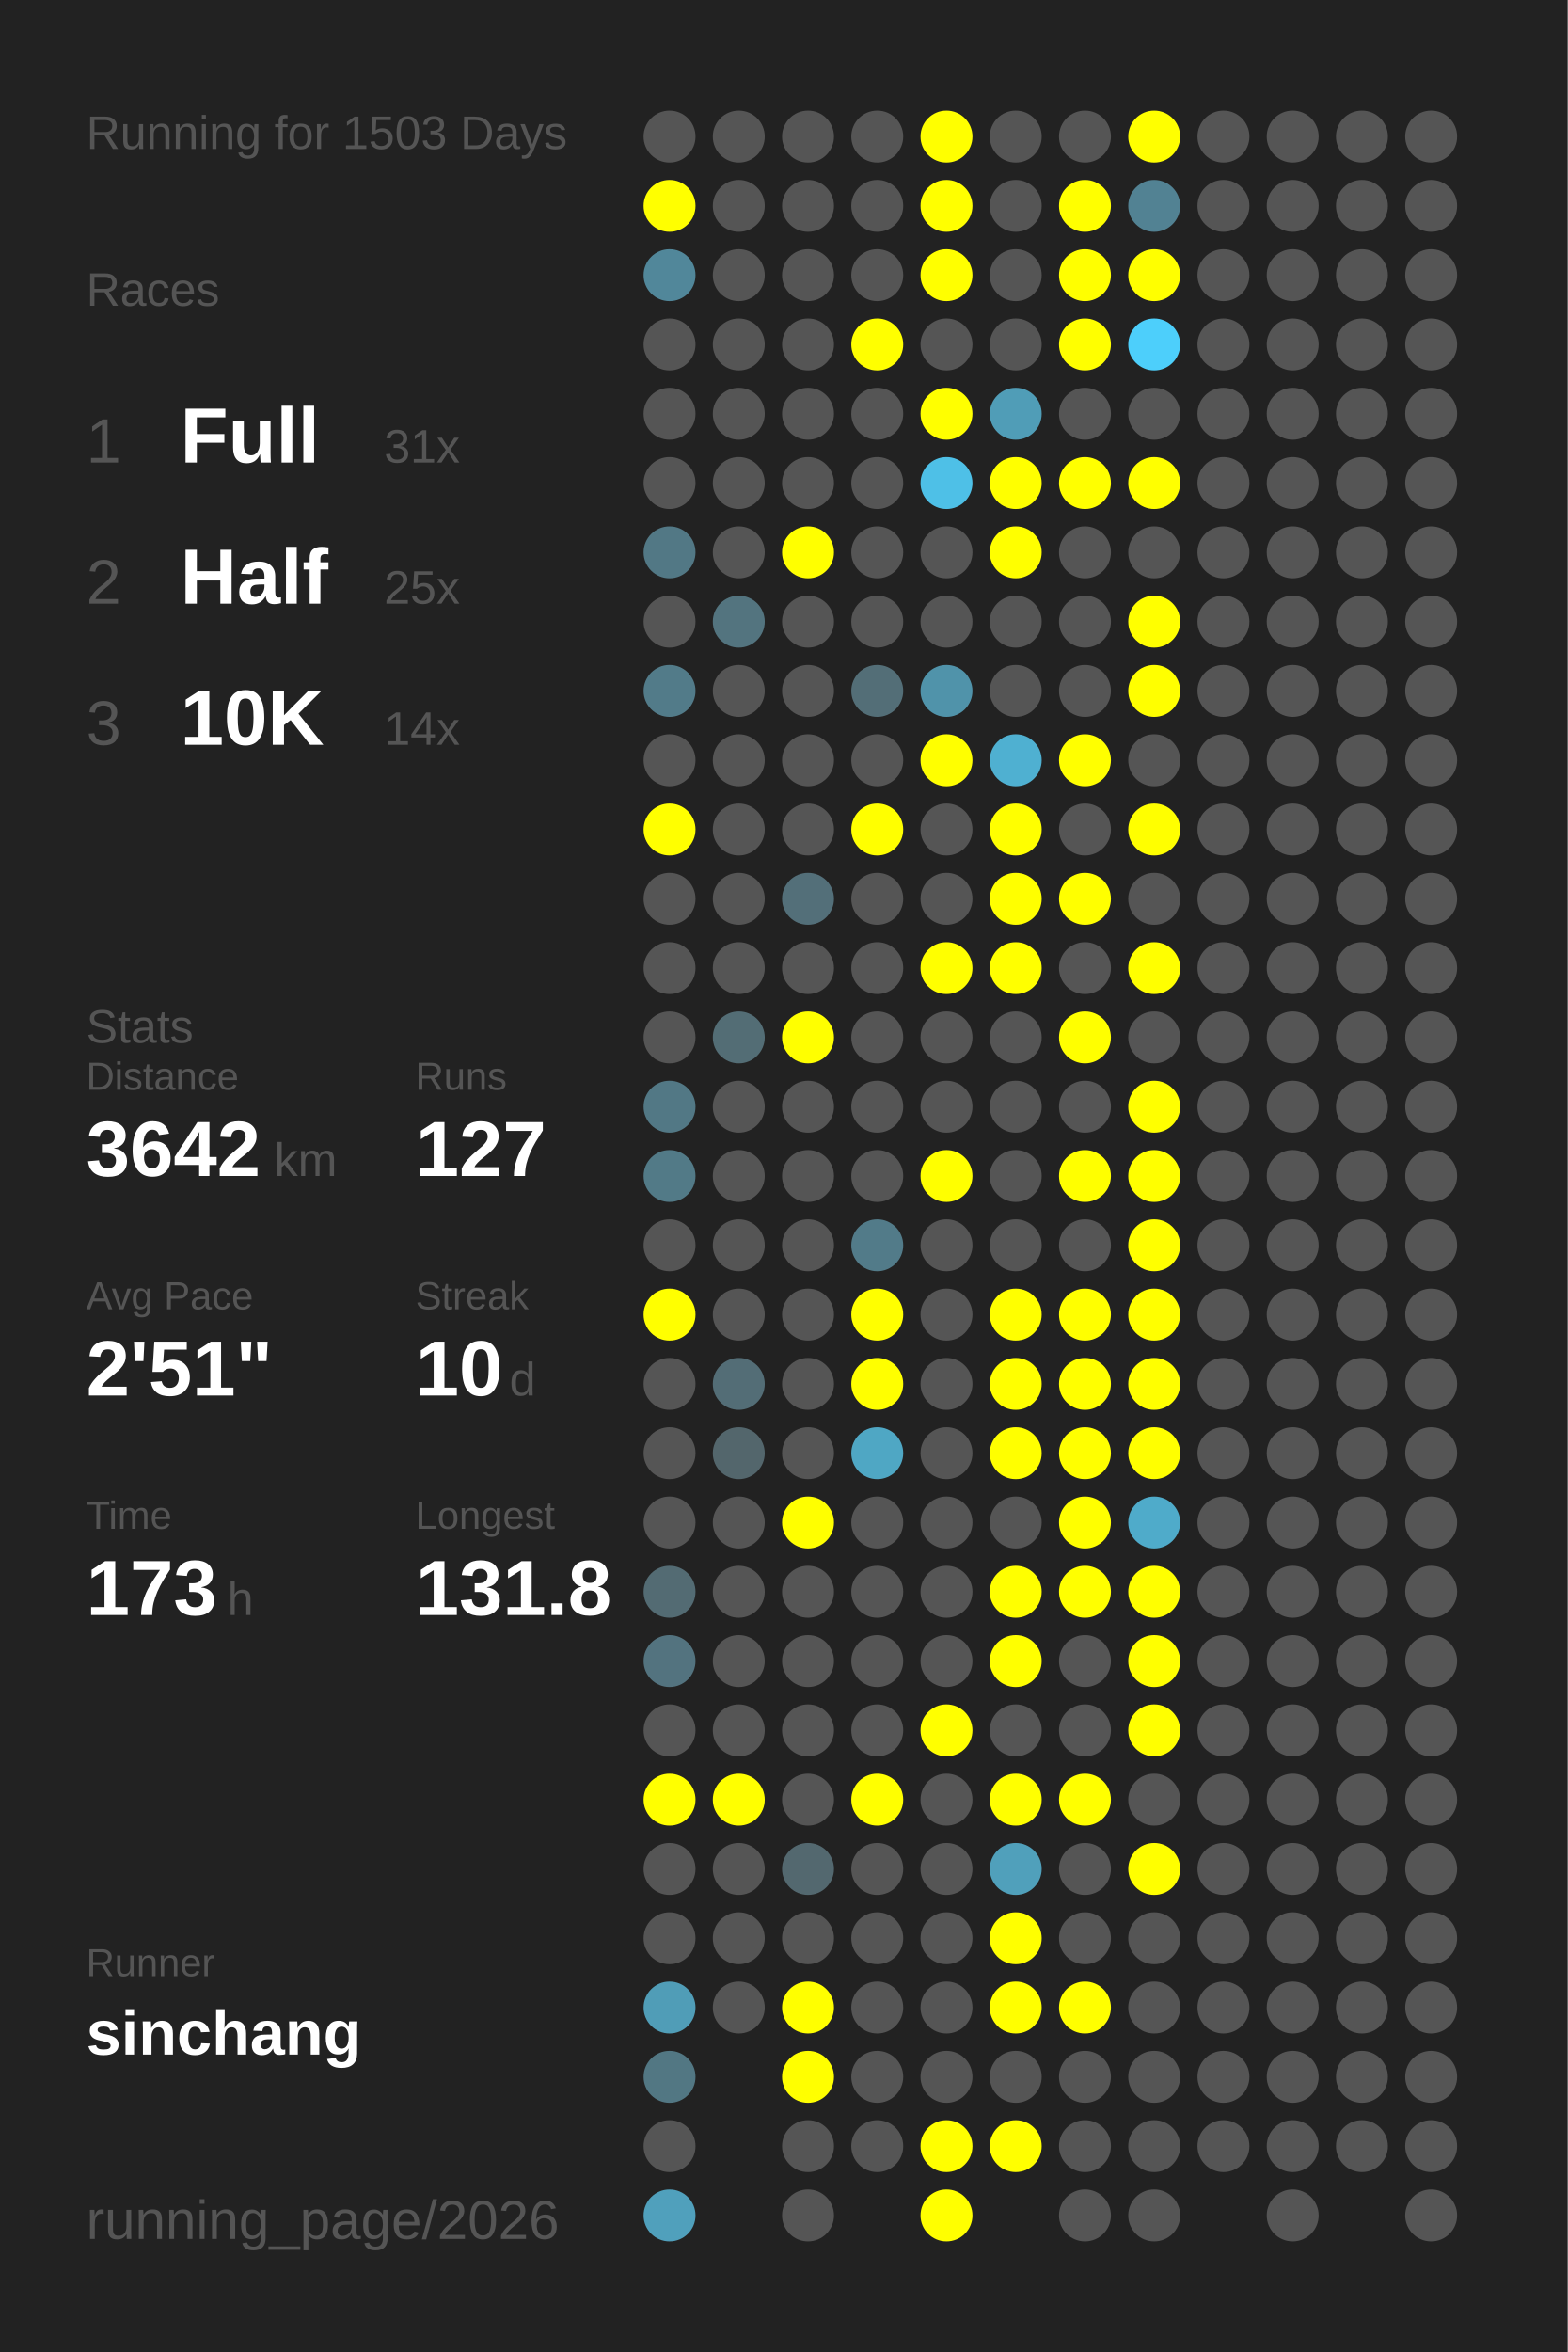
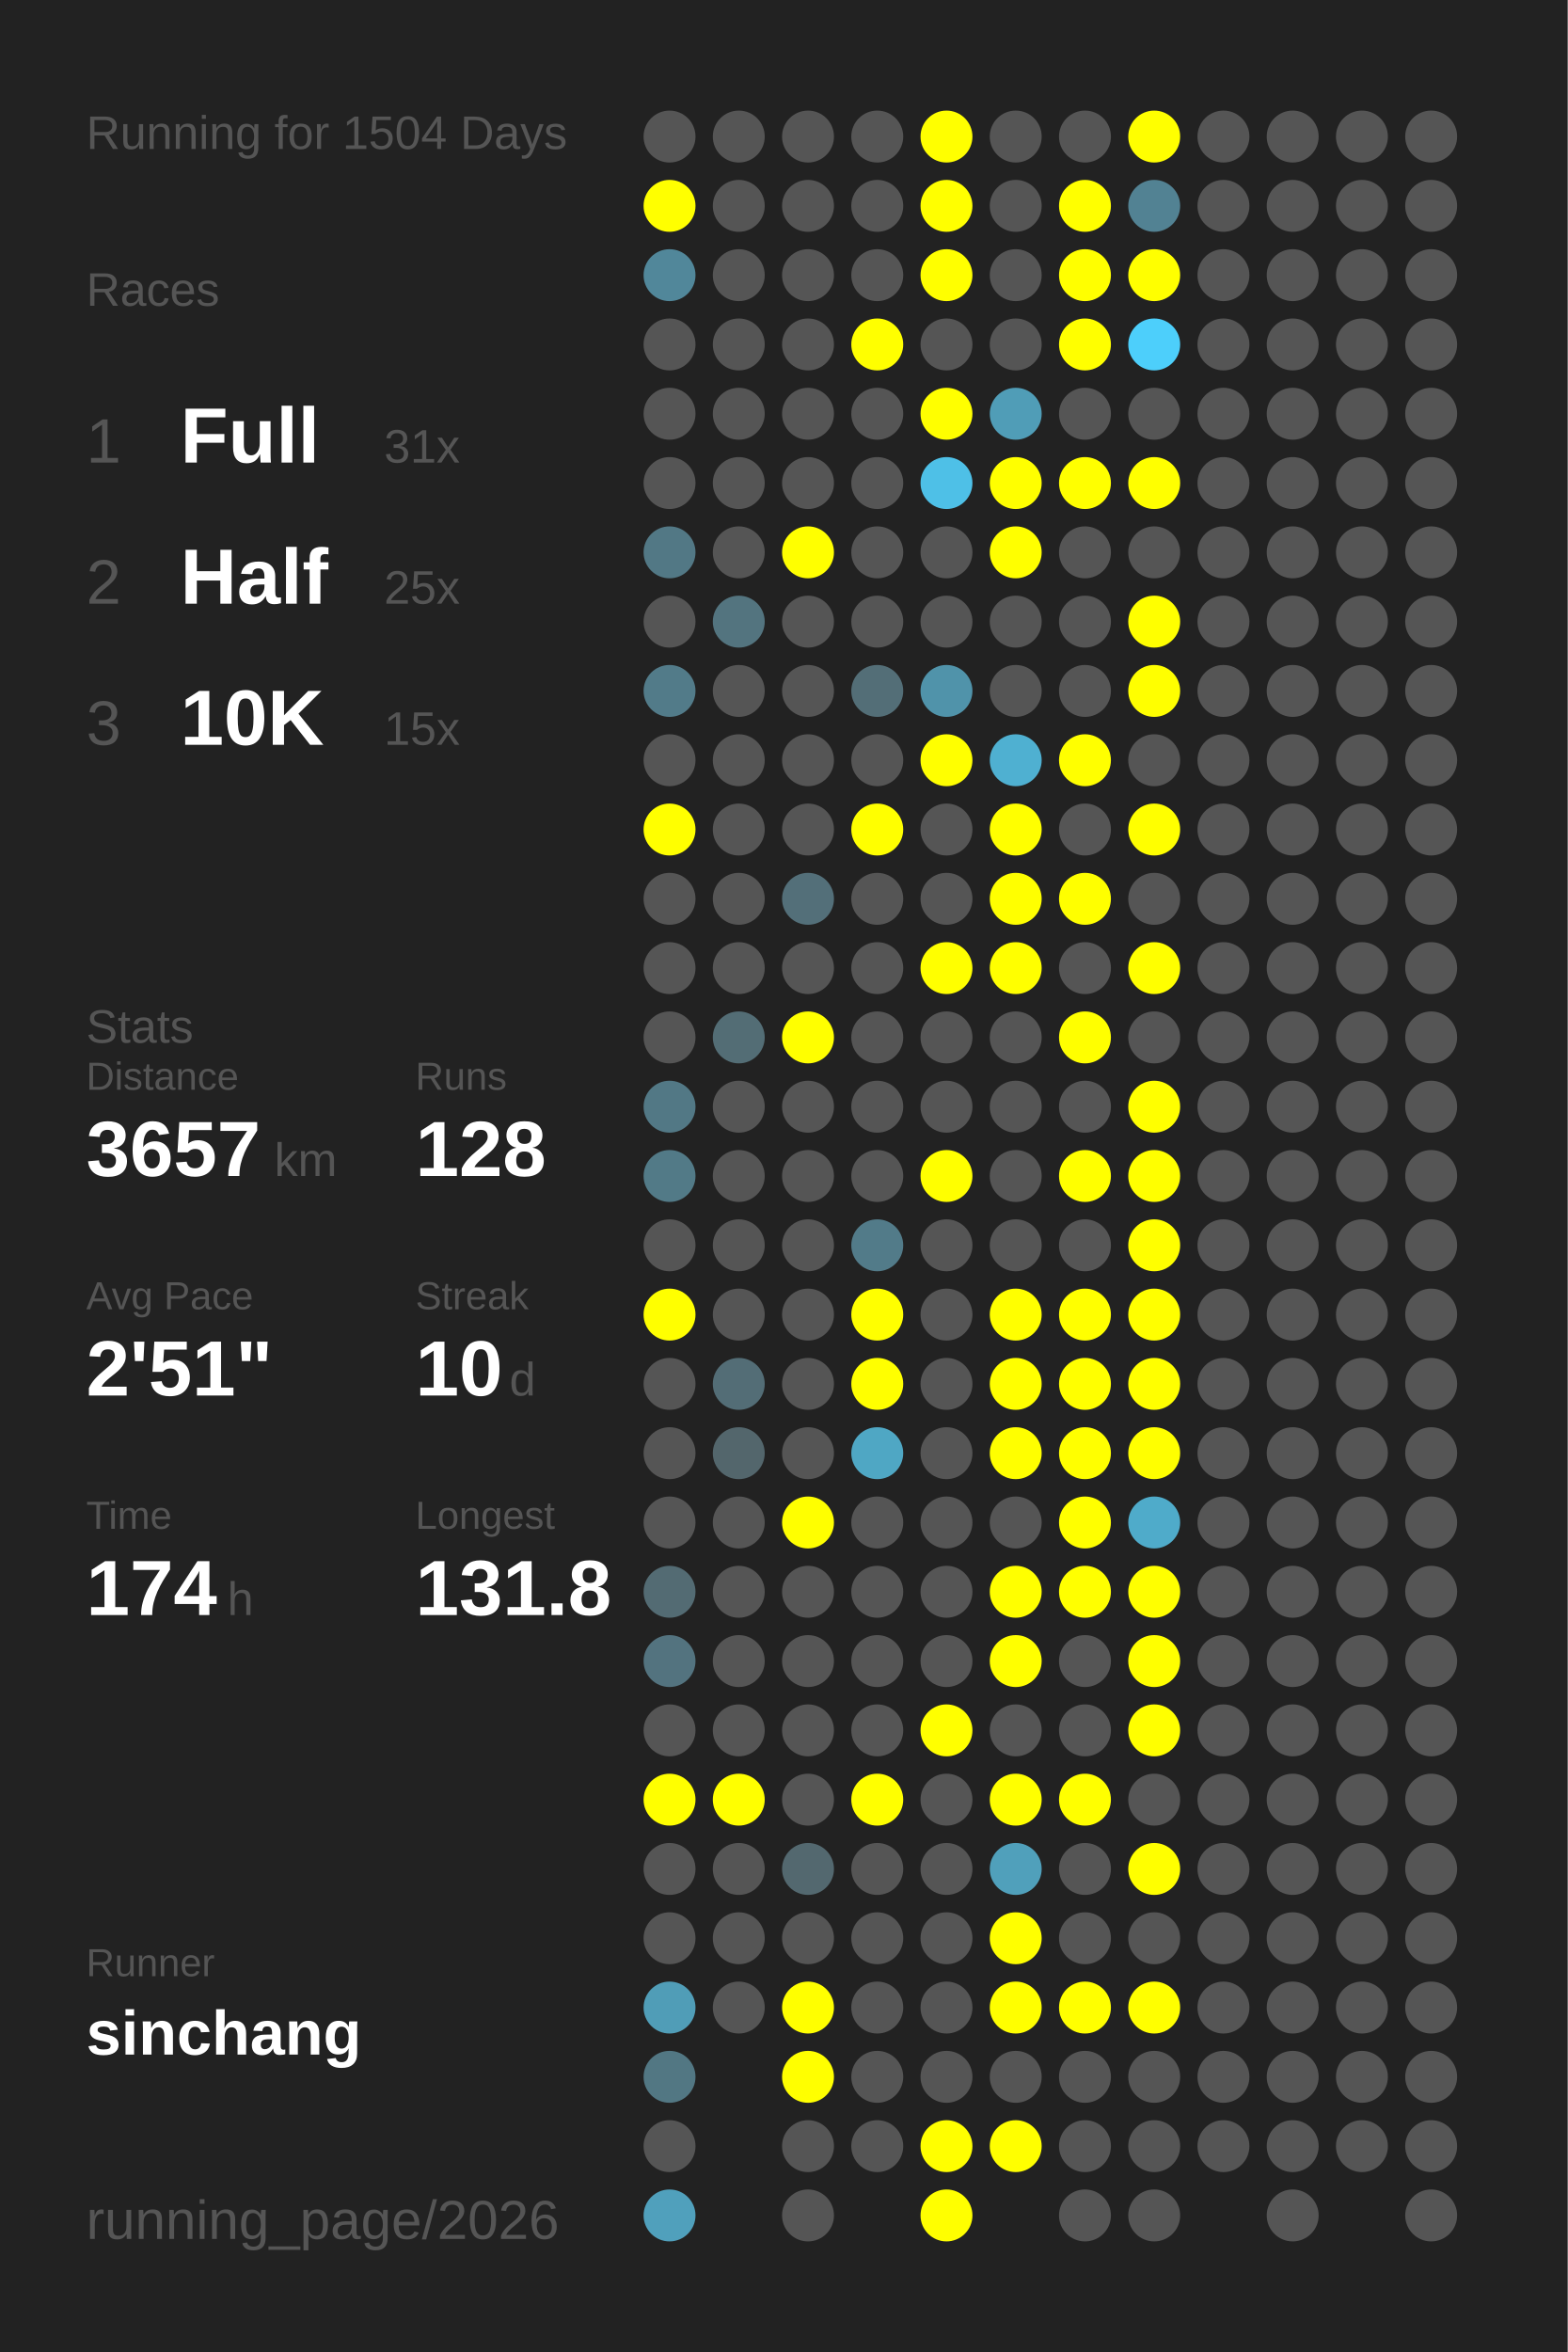
<svg xmlns="http://www.w3.org/2000/svg" baseProfile="full" height="300mm" version="1.1" viewBox="0,0,200,300" width="200mm">
  <defs />
  <rect fill="#222222" height="300" width="200" x="0" y="0" />
-   <text fill="#555555" style="font-size:6px; font-family:Arial;" x="11" y="19">Running for 1503 Days</text>
+   <text fill="#555555" style="font-size:6px; font-family:Arial;" x="11" y="19">Running for 1504 Days</text>
  <text fill="#555555" style="font-size:6px; font-family:Arial;" x="11" y="39">Races</text>
  <text fill="#555555" style="font-size:8px; font-family:Arial;" x="11" y="59">1</text>
  <text fill="#FFFFFF" style="font-size:10px; font-family:Arial; font-weight:bold;" x="23" y="59">Full</text>
  <text fill="#555555" style="font-size:6px; font-family:Arial;" x="49" y="59">31x</text>
  <text fill="#555555" style="font-size:8px; font-family:Arial;" x="11" y="77">2</text>
  <text fill="#FFFFFF" style="font-size:10px; font-family:Arial; font-weight:bold;" x="23" y="77">Half</text>
  <text fill="#555555" style="font-size:6px; font-family:Arial;" x="49" y="77">25x</text>
  <text fill="#555555" style="font-size:8px; font-family:Arial;" x="11" y="95">3</text>
  <text fill="#FFFFFF" style="font-size:10px; font-family:Arial; font-weight:bold;" x="23" y="95">10K</text>
-   <text fill="#555555" style="font-size:6px; font-family:Arial;" x="49" y="95">14x</text>
+   <text fill="#555555" style="font-size:6px; font-family:Arial;" x="49" y="95">15x</text>
  <text fill="#555555" style="font-size:6px; font-family:Arial;" x="11" y="133">Stats</text>
  <text fill="#555555" style="font-size:5px; font-family:Arial;" x="11" y="139">Distance</text>
-   <text fill="#FFFFFF" style="font-size:10px; font-family:Arial; font-weight:bold;" x="11" y="150">3642</text>
+   <text fill="#FFFFFF" style="font-size:10px; font-family:Arial; font-weight:bold;" x="11" y="150">3657</text>
  <text fill="#555555" style="font-size:6px; font-family:Arial;" x="35" y="150">km</text>
  <text fill="#555555" style="font-size:5px; font-family:Arial;" x="53" y="139">Runs</text>
-   <text fill="#FFFFFF" style="font-size:10px; font-family:Arial; font-weight:bold;" x="53" y="150">127</text>
+   <text fill="#FFFFFF" style="font-size:10px; font-family:Arial; font-weight:bold;" x="53" y="150">128</text>
  <text fill="#555555" style="font-size:5px; font-family:Arial;" x="11" y="167">Avg Pace</text>
  <text fill="#FFFFFF" style="font-size:10px; font-family:Arial; font-weight:bold;" x="11" y="178">2'51"</text>
  <text fill="#555555" style="font-size:5px; font-family:Arial;" x="53" y="167">Streak</text>
  <text fill="#FFFFFF" style="font-size:10px; font-family:Arial; font-weight:bold;" x="53" y="178">10</text>
  <text fill="#555555" style="font-size:6px; font-family:Arial;" x="65" y="178">d</text>
  <text fill="#555555" style="font-size:5px; font-family:Arial;" x="11" y="195">Time</text>
-   <text fill="#FFFFFF" style="font-size:10px; font-family:Arial; font-weight:bold;" x="11" y="206">173</text>
+   <text fill="#FFFFFF" style="font-size:10px; font-family:Arial; font-weight:bold;" x="11" y="206">174</text>
  <text fill="#555555" style="font-size:6px; font-family:Arial;" x="29" y="206">h</text>
  <text fill="#555555" style="font-size:5px; font-family:Arial;" x="53" y="195">Longest</text>
  <text fill="#FFFFFF" style="font-size:10px; font-family:Arial; font-weight:bold;" x="53" y="206">131.8</text>
  <text fill="#555555" style="font-size:5px; font-family:Arial;" x="11" y="252.065">Runner</text>
  <text fill="#FFFFFF" style="font-size:8px; font-family:Arial; font-weight:bold;" x="11" y="262.065">sinchang</text>
  <text fill="#555555" style="font-size:7px; font-family:Arial;" x="11" y="285.581">running_page/2026</text>
  <circle cx="85.417" cy="17.419" fill="#555555" r="3.312" />
  <circle cx="85.417" cy="26.258" fill="#FFFF00" r="3.312" />
  <circle cx="85.417" cy="35.097" fill="#51879a" r="3.312" />
  <circle cx="85.417" cy="43.935" fill="#555555" r="3.312" />
  <circle cx="85.417" cy="52.774" fill="#555555" r="3.312" />
  <circle cx="85.417" cy="61.613" fill="#555555" r="3.312" />
  <circle cx="85.417" cy="70.452" fill="#527885" r="3.312" />
  <circle cx="85.417" cy="79.29" fill="#555555" r="3.312" />
  <circle cx="85.417" cy="88.129" fill="#527b89" r="3.312" />
  <circle cx="85.417" cy="96.968" fill="#555555" r="3.312" />
  <circle cx="85.417" cy="105.806" fill="#FFFF00" r="3.312" />
  <circle cx="85.417" cy="114.645" fill="#555555" r="3.312" />
  <circle cx="85.417" cy="123.484" fill="#555555" r="3.312" />
  <circle cx="85.417" cy="132.323" fill="#555555" r="3.312" />
  <circle cx="85.417" cy="141.161" fill="#527885" r="3.312" />
  <circle cx="85.417" cy="150" fill="#527a87" r="3.312" />
  <circle cx="85.417" cy="158.839" fill="#555555" r="3.312" />
  <circle cx="85.417" cy="167.677" fill="#FFFF00" r="3.312" />
  <circle cx="85.417" cy="176.516" fill="#555555" r="3.312" />
  <circle cx="85.417" cy="185.355" fill="#555555" r="3.312" />
  <circle cx="85.417" cy="194.194" fill="#555555" r="3.312" />
  <circle cx="85.417" cy="203.032" fill="#536b73" r="3.312" />
  <circle cx="85.417" cy="211.871" fill="#53737f" r="3.312" />
  <circle cx="85.417" cy="220.71" fill="#555555" r="3.312" />
  <circle cx="85.417" cy="229.548" fill="#FFFF00" r="3.312" />
  <circle cx="85.417" cy="238.387" fill="#555555" r="3.312" />
  <circle cx="85.417" cy="247.226" fill="#555555" r="3.312" />
  <circle cx="85.417" cy="256.065" fill="#509db7" r="3.312" />
  <circle cx="85.417" cy="264.903" fill="#527783" r="3.312" />
  <circle cx="85.417" cy="273.742" fill="#555555" r="3.312" />
  <circle cx="85.417" cy="282.581" fill="#50a0bc" r="3.312" />
  <circle cx="94.25" cy="17.419" fill="#555555" r="3.312" />
  <circle cx="94.25" cy="26.258" fill="#555555" r="3.312" />
  <circle cx="94.25" cy="35.097" fill="#555555" r="3.312" />
  <circle cx="94.25" cy="43.935" fill="#555555" r="3.312" />
  <circle cx="94.25" cy="52.774" fill="#555555" r="3.312" />
  <circle cx="94.25" cy="61.613" fill="#555555" r="3.312" />
  <circle cx="94.25" cy="70.452" fill="#555555" r="3.312" />
  <circle cx="94.25" cy="79.29" fill="#53747f" r="3.312" />
  <circle cx="94.25" cy="88.129" fill="#555555" r="3.312" />
  <circle cx="94.25" cy="96.968" fill="#555555" r="3.312" />
  <circle cx="94.25" cy="105.806" fill="#555555" r="3.312" />
  <circle cx="94.25" cy="114.645" fill="#555555" r="3.312" />
  <circle cx="94.25" cy="123.484" fill="#555555" r="3.312" />
  <circle cx="94.25" cy="132.323" fill="#536d75" r="3.312" />
  <circle cx="94.25" cy="141.161" fill="#555555" r="3.312" />
  <circle cx="94.25" cy="150" fill="#555555" r="3.312" />
  <circle cx="94.25" cy="158.839" fill="#555555" r="3.312" />
  <circle cx="94.25" cy="167.677" fill="#555555" r="3.312" />
  <circle cx="94.25" cy="176.516" fill="#536d76" r="3.312" />
  <circle cx="94.25" cy="185.355" fill="#53666c" r="3.312" />
  <circle cx="94.25" cy="194.194" fill="#555555" r="3.312" />
  <circle cx="94.25" cy="203.032" fill="#555555" r="3.312" />
  <circle cx="94.25" cy="211.871" fill="#555555" r="3.312" />
  <circle cx="94.25" cy="220.71" fill="#555555" r="3.312" />
  <circle cx="94.25" cy="229.548" fill="#FFFF00" r="3.312" />
  <circle cx="94.25" cy="238.387" fill="#555555" r="3.312" />
  <circle cx="94.25" cy="247.226" fill="#555555" r="3.312" />
  <circle cx="94.25" cy="256.065" fill="#555555" r="3.312" />
  <circle cx="103.083" cy="17.419" fill="#555555" r="3.312" />
  <circle cx="103.083" cy="26.258" fill="#555555" r="3.312" />
  <circle cx="103.083" cy="35.097" fill="#555555" r="3.312" />
  <circle cx="103.083" cy="43.935" fill="#555555" r="3.312" />
  <circle cx="103.083" cy="52.774" fill="#555555" r="3.312" />
  <circle cx="103.083" cy="61.613" fill="#555555" r="3.312" />
  <circle cx="103.083" cy="70.452" fill="#FFFF00" r="3.312" />
  <circle cx="103.083" cy="79.29" fill="#555555" r="3.312" />
  <circle cx="103.083" cy="88.129" fill="#555555" r="3.312" />
  <circle cx="103.083" cy="96.968" fill="#555555" r="3.312" />
  <circle cx="103.083" cy="105.806" fill="#555555" r="3.312" />
  <circle cx="103.083" cy="114.645" fill="#536f79" r="3.312" />
  <circle cx="103.083" cy="123.484" fill="#555555" r="3.312" />
  <circle cx="103.083" cy="132.323" fill="#FFFF00" r="3.312" />
  <circle cx="103.083" cy="141.161" fill="#555555" r="3.312" />
  <circle cx="103.083" cy="150" fill="#555555" r="3.312" />
  <circle cx="103.083" cy="158.839" fill="#555555" r="3.312" />
  <circle cx="103.083" cy="167.677" fill="#555555" r="3.312" />
  <circle cx="103.083" cy="176.516" fill="#555555" r="3.312" />
  <circle cx="103.083" cy="185.355" fill="#555555" r="3.312" />
  <circle cx="103.083" cy="194.194" fill="#FFFF00" r="3.312" />
  <circle cx="103.083" cy="203.032" fill="#555555" r="3.312" />
  <circle cx="103.083" cy="211.871" fill="#555555" r="3.312" />
  <circle cx="103.083" cy="220.71" fill="#555555" r="3.312" />
  <circle cx="103.083" cy="229.548" fill="#555555" r="3.312" />
  <circle cx="103.083" cy="238.387" fill="#53686f" r="3.312" />
  <circle cx="103.083" cy="247.226" fill="#555555" r="3.312" />
  <circle cx="103.083" cy="256.065" fill="#FFFF00" r="3.312" />
  <circle cx="103.083" cy="264.903" fill="#FFFF00" r="3.312" />
  <circle cx="103.083" cy="273.742" fill="#555555" r="3.312" />
  <circle cx="103.083" cy="282.581" fill="#555555" r="3.312" />
  <circle cx="111.917" cy="17.419" fill="#555555" r="3.312" />
  <circle cx="111.917" cy="26.258" fill="#555555" r="3.312" />
  <circle cx="111.917" cy="35.097" fill="#555555" r="3.312" />
  <circle cx="111.917" cy="43.935" fill="#FFFF00" r="3.312" />
  <circle cx="111.917" cy="52.774" fill="#555555" r="3.312" />
  <circle cx="111.917" cy="61.613" fill="#555555" r="3.312" />
  <circle cx="111.917" cy="70.452" fill="#555555" r="3.312" />
  <circle cx="111.917" cy="79.29" fill="#555555" r="3.312" />
  <circle cx="111.917" cy="88.129" fill="#536e77" r="3.312" />
  <circle cx="111.917" cy="96.968" fill="#555555" r="3.312" />
  <circle cx="111.917" cy="105.806" fill="#FFFF00" r="3.312" />
  <circle cx="111.917" cy="114.645" fill="#555555" r="3.312" />
  <circle cx="111.917" cy="123.484" fill="#555555" r="3.312" />
  <circle cx="111.917" cy="132.323" fill="#555555" r="3.312" />
  <circle cx="111.917" cy="141.161" fill="#555555" r="3.312" />
  <circle cx="111.917" cy="150" fill="#555555" r="3.312" />
  <circle cx="111.917" cy="158.839" fill="#527b89" r="3.312" />
  <circle cx="111.917" cy="167.677" fill="#FFFF00" r="3.312" />
  <circle cx="111.917" cy="176.516" fill="#FFFF00" r="3.312" />
  <circle cx="111.917" cy="185.355" fill="#4fa7c4" r="3.312" />
  <circle cx="111.917" cy="194.194" fill="#555555" r="3.312" />
  <circle cx="111.917" cy="203.032" fill="#555555" r="3.312" />
  <circle cx="111.917" cy="211.871" fill="#555555" r="3.312" />
  <circle cx="111.917" cy="220.71" fill="#555555" r="3.312" />
  <circle cx="111.917" cy="229.548" fill="#FFFF00" r="3.312" />
  <circle cx="111.917" cy="238.387" fill="#555555" r="3.312" />
  <circle cx="111.917" cy="247.226" fill="#555555" r="3.312" />
  <circle cx="111.917" cy="256.065" fill="#555555" r="3.312" />
  <circle cx="111.917" cy="264.903" fill="#555555" r="3.312" />
  <circle cx="111.917" cy="273.742" fill="#555555" r="3.312" />
  <circle cx="120.75" cy="17.419" fill="#FFFF00" r="3.312" />
  <circle cx="120.75" cy="26.258" fill="#FFFF00" r="3.312" />
  <circle cx="120.75" cy="35.097" fill="#FFFF00" r="3.312" />
  <circle cx="120.75" cy="43.935" fill="#555555" r="3.312" />
  <circle cx="120.75" cy="52.774" fill="#FFFF00" r="3.312" />
  <circle cx="120.75" cy="61.613" fill="#4ec0e7" r="3.312" />
  <circle cx="120.75" cy="70.452" fill="#555555" r="3.312" />
  <circle cx="120.75" cy="79.29" fill="#555555" r="3.312" />
  <circle cx="120.75" cy="88.129" fill="#5093aa" r="3.312" />
  <circle cx="120.75" cy="96.968" fill="#FFFF00" r="3.312" />
  <circle cx="120.75" cy="105.806" fill="#555555" r="3.312" />
  <circle cx="120.75" cy="114.645" fill="#555555" r="3.312" />
  <circle cx="120.75" cy="123.484" fill="#FFFF00" r="3.312" />
  <circle cx="120.75" cy="132.323" fill="#555555" r="3.312" />
  <circle cx="120.75" cy="141.161" fill="#555555" r="3.312" />
  <circle cx="120.75" cy="150" fill="#FFFF00" r="3.312" />
  <circle cx="120.75" cy="158.839" fill="#555555" r="3.312" />
  <circle cx="120.75" cy="167.677" fill="#555555" r="3.312" />
  <circle cx="120.75" cy="176.516" fill="#555555" r="3.312" />
  <circle cx="120.75" cy="185.355" fill="#555555" r="3.312" />
  <circle cx="120.75" cy="194.194" fill="#555555" r="3.312" />
  <circle cx="120.75" cy="203.032" fill="#555555" r="3.312" />
  <circle cx="120.75" cy="211.871" fill="#555555" r="3.312" />
  <circle cx="120.75" cy="220.71" fill="#FFFF00" r="3.312" />
  <circle cx="120.75" cy="229.548" fill="#555555" r="3.312" />
  <circle cx="120.75" cy="238.387" fill="#555555" r="3.312" />
  <circle cx="120.75" cy="247.226" fill="#555555" r="3.312" />
  <circle cx="120.75" cy="256.065" fill="#555555" r="3.312" />
  <circle cx="120.75" cy="264.903" fill="#555555" r="3.312" />
  <circle cx="120.75" cy="273.742" fill="#FFFF00" r="3.312" />
  <circle cx="120.75" cy="282.581" fill="#FFFF00" r="3.312" />
  <circle cx="129.583" cy="17.419" fill="#555555" r="3.312" />
  <circle cx="129.583" cy="26.258" fill="#555555" r="3.312" />
  <circle cx="129.583" cy="35.097" fill="#555555" r="3.312" />
  <circle cx="129.583" cy="43.935" fill="#555555" r="3.312" />
  <circle cx="129.583" cy="52.774" fill="#509db7" r="3.312" />
  <circle cx="129.583" cy="61.613" fill="#FFFF00" r="3.312" />
  <circle cx="129.583" cy="70.452" fill="#FFFF00" r="3.312" />
  <circle cx="129.583" cy="79.29" fill="#555555" r="3.312" />
  <circle cx="129.583" cy="88.129" fill="#555555" r="3.312" />
  <circle cx="129.583" cy="96.968" fill="#4fb0d1" r="3.312" />
  <circle cx="129.583" cy="105.806" fill="#FFFF00" r="3.312" />
  <circle cx="129.583" cy="114.645" fill="#FFFF00" r="3.312" />
  <circle cx="129.583" cy="123.484" fill="#FFFF00" r="3.312" />
  <circle cx="129.583" cy="132.323" fill="#555555" r="3.312" />
  <circle cx="129.583" cy="141.161" fill="#555555" r="3.312" />
  <circle cx="129.583" cy="150" fill="#555555" r="3.312" />
  <circle cx="129.583" cy="158.839" fill="#555555" r="3.312" />
  <circle cx="129.583" cy="167.677" fill="#FFFF00" r="3.312" />
  <circle cx="129.583" cy="176.516" fill="#FFFF00" r="3.312" />
  <circle cx="129.583" cy="185.355" fill="#FFFF00" r="3.312" />
  <circle cx="129.583" cy="194.194" fill="#555555" r="3.312" />
  <circle cx="129.583" cy="203.032" fill="#FFFF00" r="3.312" />
  <circle cx="129.583" cy="211.871" fill="#FFFF00" r="3.312" />
  <circle cx="129.583" cy="220.71" fill="#555555" r="3.312" />
  <circle cx="129.583" cy="229.548" fill="#FFFF00" r="3.312" />
  <circle cx="129.583" cy="238.387" fill="#50a0bb" r="3.312" />
  <circle cx="129.583" cy="247.226" fill="#FFFF00" r="3.312" />
  <circle cx="129.583" cy="256.065" fill="#FFFF00" r="3.312" />
  <circle cx="129.583" cy="264.903" fill="#555555" r="3.312" />
  <circle cx="129.583" cy="273.742" fill="#FFFF00" r="3.312" />
  <circle cx="138.417" cy="17.419" fill="#555555" r="3.312" />
  <circle cx="138.417" cy="26.258" fill="#FFFF00" r="3.312" />
  <circle cx="138.417" cy="35.097" fill="#FFFF00" r="3.312" />
  <circle cx="138.417" cy="43.935" fill="#FFFF00" r="3.312" />
  <circle cx="138.417" cy="52.774" fill="#555555" r="3.312" />
  <circle cx="138.417" cy="61.613" fill="#FFFF00" r="3.312" />
  <circle cx="138.417" cy="70.452" fill="#555555" r="3.312" />
  <circle cx="138.417" cy="79.29" fill="#555555" r="3.312" />
  <circle cx="138.417" cy="88.129" fill="#555555" r="3.312" />
  <circle cx="138.417" cy="96.968" fill="#FFFF00" r="3.312" />
  <circle cx="138.417" cy="105.806" fill="#555555" r="3.312" />
  <circle cx="138.417" cy="114.645" fill="#FFFF00" r="3.312" />
  <circle cx="138.417" cy="123.484" fill="#555555" r="3.312" />
  <circle cx="138.417" cy="132.323" fill="#FFFF00" r="3.312" />
  <circle cx="138.417" cy="141.161" fill="#555555" r="3.312" />
  <circle cx="138.417" cy="150" fill="#FFFF00" r="3.312" />
  <circle cx="138.417" cy="158.839" fill="#555555" r="3.312" />
  <circle cx="138.417" cy="167.677" fill="#FFFF00" r="3.312" />
  <circle cx="138.417" cy="176.516" fill="#FFFF00" r="3.312" />
  <circle cx="138.417" cy="185.355" fill="#FFFF00" r="3.312" />
  <circle cx="138.417" cy="194.194" fill="#FFFF00" r="3.312" />
  <circle cx="138.417" cy="203.032" fill="#FFFF00" r="3.312" />
  <circle cx="138.417" cy="211.871" fill="#555555" r="3.312" />
  <circle cx="138.417" cy="220.71" fill="#555555" r="3.312" />
  <circle cx="138.417" cy="229.548" fill="#FFFF00" r="3.312" />
  <circle cx="138.417" cy="238.387" fill="#555555" r="3.312" />
  <circle cx="138.417" cy="247.226" fill="#555555" r="3.312" />
  <circle cx="138.417" cy="256.065" fill="#FFFF00" r="3.312" />
  <circle cx="138.417" cy="264.903" fill="#555555" r="3.312" />
  <circle cx="138.417" cy="273.742" fill="#555555" r="3.312" />
  <circle cx="138.417" cy="282.581" fill="#555555" r="3.312" />
  <circle cx="147.25" cy="17.419" fill="#FFFF00" r="3.312" />
  <circle cx="147.25" cy="26.258" fill="#528293" r="3.312" />
  <circle cx="147.25" cy="35.097" fill="#FFFF00" r="3.312" />
  <circle cx="147.25" cy="43.935" fill="#4dcffb" r="3.312" />
  <circle cx="147.25" cy="52.774" fill="#555555" r="3.312" />
  <circle cx="147.25" cy="61.613" fill="#FFFF00" r="3.312" />
  <circle cx="147.25" cy="70.452" fill="#555555" r="3.312" />
  <circle cx="147.25" cy="79.29" fill="#FFFF00" r="3.312" />
  <circle cx="147.25" cy="88.129" fill="#FFFF00" r="3.312" />
  <circle cx="147.25" cy="96.968" fill="#555555" r="3.312" />
  <circle cx="147.25" cy="105.806" fill="#FFFF00" r="3.312" />
  <circle cx="147.25" cy="114.645" fill="#555555" r="3.312" />
  <circle cx="147.25" cy="123.484" fill="#FFFF00" r="3.312" />
  <circle cx="147.25" cy="132.323" fill="#555555" r="3.312" />
  <circle cx="147.25" cy="141.161" fill="#FFFF00" r="3.312" />
  <circle cx="147.25" cy="150" fill="#FFFF00" r="3.312" />
  <circle cx="147.25" cy="158.839" fill="#FFFF00" r="3.312" />
  <circle cx="147.25" cy="167.677" fill="#FFFF00" r="3.312" />
  <circle cx="147.25" cy="176.516" fill="#FFFF00" r="3.312" />
  <circle cx="147.25" cy="185.355" fill="#FFFF00" r="3.312" />
  <circle cx="147.25" cy="194.194" fill="#4fabca" r="3.312" />
  <circle cx="147.25" cy="203.032" fill="#FFFF00" r="3.312" />
  <circle cx="147.25" cy="211.871" fill="#FFFF00" r="3.312" />
  <circle cx="147.25" cy="220.71" fill="#FFFF00" r="3.312" />
  <circle cx="147.25" cy="229.548" fill="#555555" r="3.312" />
  <circle cx="147.25" cy="238.387" fill="#FFFF00" r="3.312" />
  <circle cx="147.25" cy="247.226" fill="#555555" r="3.312" />
-   <circle cx="147.25" cy="256.065" fill="#555555" r="3.312" />
+   <circle cx="147.25" cy="256.065" fill="#FFFF00" r="3.312" />
  <circle cx="147.25" cy="264.903" fill="#555555" r="3.312" />
  <circle cx="147.25" cy="273.742" fill="#555555" r="3.312" />
  <circle cx="147.25" cy="282.581" fill="#555555" r="3.312" />
  <circle cx="156.083" cy="17.419" fill="#555555" r="3.312" />
  <circle cx="156.083" cy="26.258" fill="#555555" r="3.312" />
  <circle cx="156.083" cy="35.097" fill="#555555" r="3.312" />
  <circle cx="156.083" cy="43.935" fill="#555555" r="3.312" />
  <circle cx="156.083" cy="52.774" fill="#555555" r="3.312" />
  <circle cx="156.083" cy="61.613" fill="#555555" r="3.312" />
  <circle cx="156.083" cy="70.452" fill="#555555" r="3.312" />
  <circle cx="156.083" cy="79.29" fill="#555555" r="3.312" />
  <circle cx="156.083" cy="88.129" fill="#555555" r="3.312" />
  <circle cx="156.083" cy="96.968" fill="#555555" r="3.312" />
  <circle cx="156.083" cy="105.806" fill="#555555" r="3.312" />
  <circle cx="156.083" cy="114.645" fill="#555555" r="3.312" />
  <circle cx="156.083" cy="123.484" fill="#555555" r="3.312" />
  <circle cx="156.083" cy="132.323" fill="#555555" r="3.312" />
  <circle cx="156.083" cy="141.161" fill="#555555" r="3.312" />
  <circle cx="156.083" cy="150" fill="#555555" r="3.312" />
  <circle cx="156.083" cy="158.839" fill="#555555" r="3.312" />
  <circle cx="156.083" cy="167.677" fill="#555555" r="3.312" />
  <circle cx="156.083" cy="176.516" fill="#555555" r="3.312" />
  <circle cx="156.083" cy="185.355" fill="#555555" r="3.312" />
  <circle cx="156.083" cy="194.194" fill="#555555" r="3.312" />
  <circle cx="156.083" cy="203.032" fill="#555555" r="3.312" />
  <circle cx="156.083" cy="211.871" fill="#555555" r="3.312" />
  <circle cx="156.083" cy="220.71" fill="#555555" r="3.312" />
  <circle cx="156.083" cy="229.548" fill="#555555" r="3.312" />
  <circle cx="156.083" cy="238.387" fill="#555555" r="3.312" />
  <circle cx="156.083" cy="247.226" fill="#555555" r="3.312" />
  <circle cx="156.083" cy="256.065" fill="#555555" r="3.312" />
  <circle cx="156.083" cy="264.903" fill="#555555" r="3.312" />
  <circle cx="156.083" cy="273.742" fill="#555555" r="3.312" />
  <circle cx="164.917" cy="17.419" fill="#555555" r="3.312" />
  <circle cx="164.917" cy="26.258" fill="#555555" r="3.312" />
  <circle cx="164.917" cy="35.097" fill="#555555" r="3.312" />
  <circle cx="164.917" cy="43.935" fill="#555555" r="3.312" />
  <circle cx="164.917" cy="52.774" fill="#555555" r="3.312" />
  <circle cx="164.917" cy="61.613" fill="#555555" r="3.312" />
  <circle cx="164.917" cy="70.452" fill="#555555" r="3.312" />
  <circle cx="164.917" cy="79.29" fill="#555555" r="3.312" />
  <circle cx="164.917" cy="88.129" fill="#555555" r="3.312" />
  <circle cx="164.917" cy="96.968" fill="#555555" r="3.312" />
  <circle cx="164.917" cy="105.806" fill="#555555" r="3.312" />
  <circle cx="164.917" cy="114.645" fill="#555555" r="3.312" />
  <circle cx="164.917" cy="123.484" fill="#555555" r="3.312" />
  <circle cx="164.917" cy="132.323" fill="#555555" r="3.312" />
  <circle cx="164.917" cy="141.161" fill="#555555" r="3.312" />
  <circle cx="164.917" cy="150" fill="#555555" r="3.312" />
  <circle cx="164.917" cy="158.839" fill="#555555" r="3.312" />
  <circle cx="164.917" cy="167.677" fill="#555555" r="3.312" />
  <circle cx="164.917" cy="176.516" fill="#555555" r="3.312" />
  <circle cx="164.917" cy="185.355" fill="#555555" r="3.312" />
  <circle cx="164.917" cy="194.194" fill="#555555" r="3.312" />
  <circle cx="164.917" cy="203.032" fill="#555555" r="3.312" />
  <circle cx="164.917" cy="211.871" fill="#555555" r="3.312" />
  <circle cx="164.917" cy="220.71" fill="#555555" r="3.312" />
  <circle cx="164.917" cy="229.548" fill="#555555" r="3.312" />
  <circle cx="164.917" cy="238.387" fill="#555555" r="3.312" />
  <circle cx="164.917" cy="247.226" fill="#555555" r="3.312" />
  <circle cx="164.917" cy="256.065" fill="#555555" r="3.312" />
  <circle cx="164.917" cy="264.903" fill="#555555" r="3.312" />
  <circle cx="164.917" cy="273.742" fill="#555555" r="3.312" />
  <circle cx="164.917" cy="282.581" fill="#555555" r="3.312" />
  <circle cx="173.75" cy="17.419" fill="#555555" r="3.312" />
  <circle cx="173.75" cy="26.258" fill="#555555" r="3.312" />
  <circle cx="173.75" cy="35.097" fill="#555555" r="3.312" />
  <circle cx="173.75" cy="43.935" fill="#555555" r="3.312" />
  <circle cx="173.75" cy="52.774" fill="#555555" r="3.312" />
  <circle cx="173.75" cy="61.613" fill="#555555" r="3.312" />
  <circle cx="173.75" cy="70.452" fill="#555555" r="3.312" />
  <circle cx="173.75" cy="79.29" fill="#555555" r="3.312" />
  <circle cx="173.75" cy="88.129" fill="#555555" r="3.312" />
  <circle cx="173.75" cy="96.968" fill="#555555" r="3.312" />
  <circle cx="173.75" cy="105.806" fill="#555555" r="3.312" />
  <circle cx="173.75" cy="114.645" fill="#555555" r="3.312" />
  <circle cx="173.75" cy="123.484" fill="#555555" r="3.312" />
  <circle cx="173.75" cy="132.323" fill="#555555" r="3.312" />
  <circle cx="173.75" cy="141.161" fill="#555555" r="3.312" />
  <circle cx="173.75" cy="150" fill="#555555" r="3.312" />
  <circle cx="173.75" cy="158.839" fill="#555555" r="3.312" />
  <circle cx="173.75" cy="167.677" fill="#555555" r="3.312" />
  <circle cx="173.75" cy="176.516" fill="#555555" r="3.312" />
  <circle cx="173.75" cy="185.355" fill="#555555" r="3.312" />
  <circle cx="173.75" cy="194.194" fill="#555555" r="3.312" />
  <circle cx="173.75" cy="203.032" fill="#555555" r="3.312" />
  <circle cx="173.75" cy="211.871" fill="#555555" r="3.312" />
  <circle cx="173.75" cy="220.71" fill="#555555" r="3.312" />
  <circle cx="173.75" cy="229.548" fill="#555555" r="3.312" />
  <circle cx="173.75" cy="238.387" fill="#555555" r="3.312" />
  <circle cx="173.75" cy="247.226" fill="#555555" r="3.312" />
  <circle cx="173.75" cy="256.065" fill="#555555" r="3.312" />
  <circle cx="173.75" cy="264.903" fill="#555555" r="3.312" />
  <circle cx="173.75" cy="273.742" fill="#555555" r="3.312" />
  <circle cx="182.583" cy="17.419" fill="#555555" r="3.312" />
  <circle cx="182.583" cy="26.258" fill="#555555" r="3.312" />
  <circle cx="182.583" cy="35.097" fill="#555555" r="3.312" />
  <circle cx="182.583" cy="43.935" fill="#555555" r="3.312" />
  <circle cx="182.583" cy="52.774" fill="#555555" r="3.312" />
  <circle cx="182.583" cy="61.613" fill="#555555" r="3.312" />
  <circle cx="182.583" cy="70.452" fill="#555555" r="3.312" />
  <circle cx="182.583" cy="79.29" fill="#555555" r="3.312" />
  <circle cx="182.583" cy="88.129" fill="#555555" r="3.312" />
  <circle cx="182.583" cy="96.968" fill="#555555" r="3.312" />
  <circle cx="182.583" cy="105.806" fill="#555555" r="3.312" />
  <circle cx="182.583" cy="114.645" fill="#555555" r="3.312" />
  <circle cx="182.583" cy="123.484" fill="#555555" r="3.312" />
  <circle cx="182.583" cy="132.323" fill="#555555" r="3.312" />
  <circle cx="182.583" cy="141.161" fill="#555555" r="3.312" />
  <circle cx="182.583" cy="150" fill="#555555" r="3.312" />
  <circle cx="182.583" cy="158.839" fill="#555555" r="3.312" />
  <circle cx="182.583" cy="167.677" fill="#555555" r="3.312" />
  <circle cx="182.583" cy="176.516" fill="#555555" r="3.312" />
  <circle cx="182.583" cy="185.355" fill="#555555" r="3.312" />
  <circle cx="182.583" cy="194.194" fill="#555555" r="3.312" />
  <circle cx="182.583" cy="203.032" fill="#555555" r="3.312" />
  <circle cx="182.583" cy="211.871" fill="#555555" r="3.312" />
  <circle cx="182.583" cy="220.71" fill="#555555" r="3.312" />
  <circle cx="182.583" cy="229.548" fill="#555555" r="3.312" />
  <circle cx="182.583" cy="238.387" fill="#555555" r="3.312" />
  <circle cx="182.583" cy="247.226" fill="#555555" r="3.312" />
  <circle cx="182.583" cy="256.065" fill="#555555" r="3.312" />
  <circle cx="182.583" cy="264.903" fill="#555555" r="3.312" />
  <circle cx="182.583" cy="273.742" fill="#555555" r="3.312" />
  <circle cx="182.583" cy="282.581" fill="#555555" r="3.312" />
</svg>
